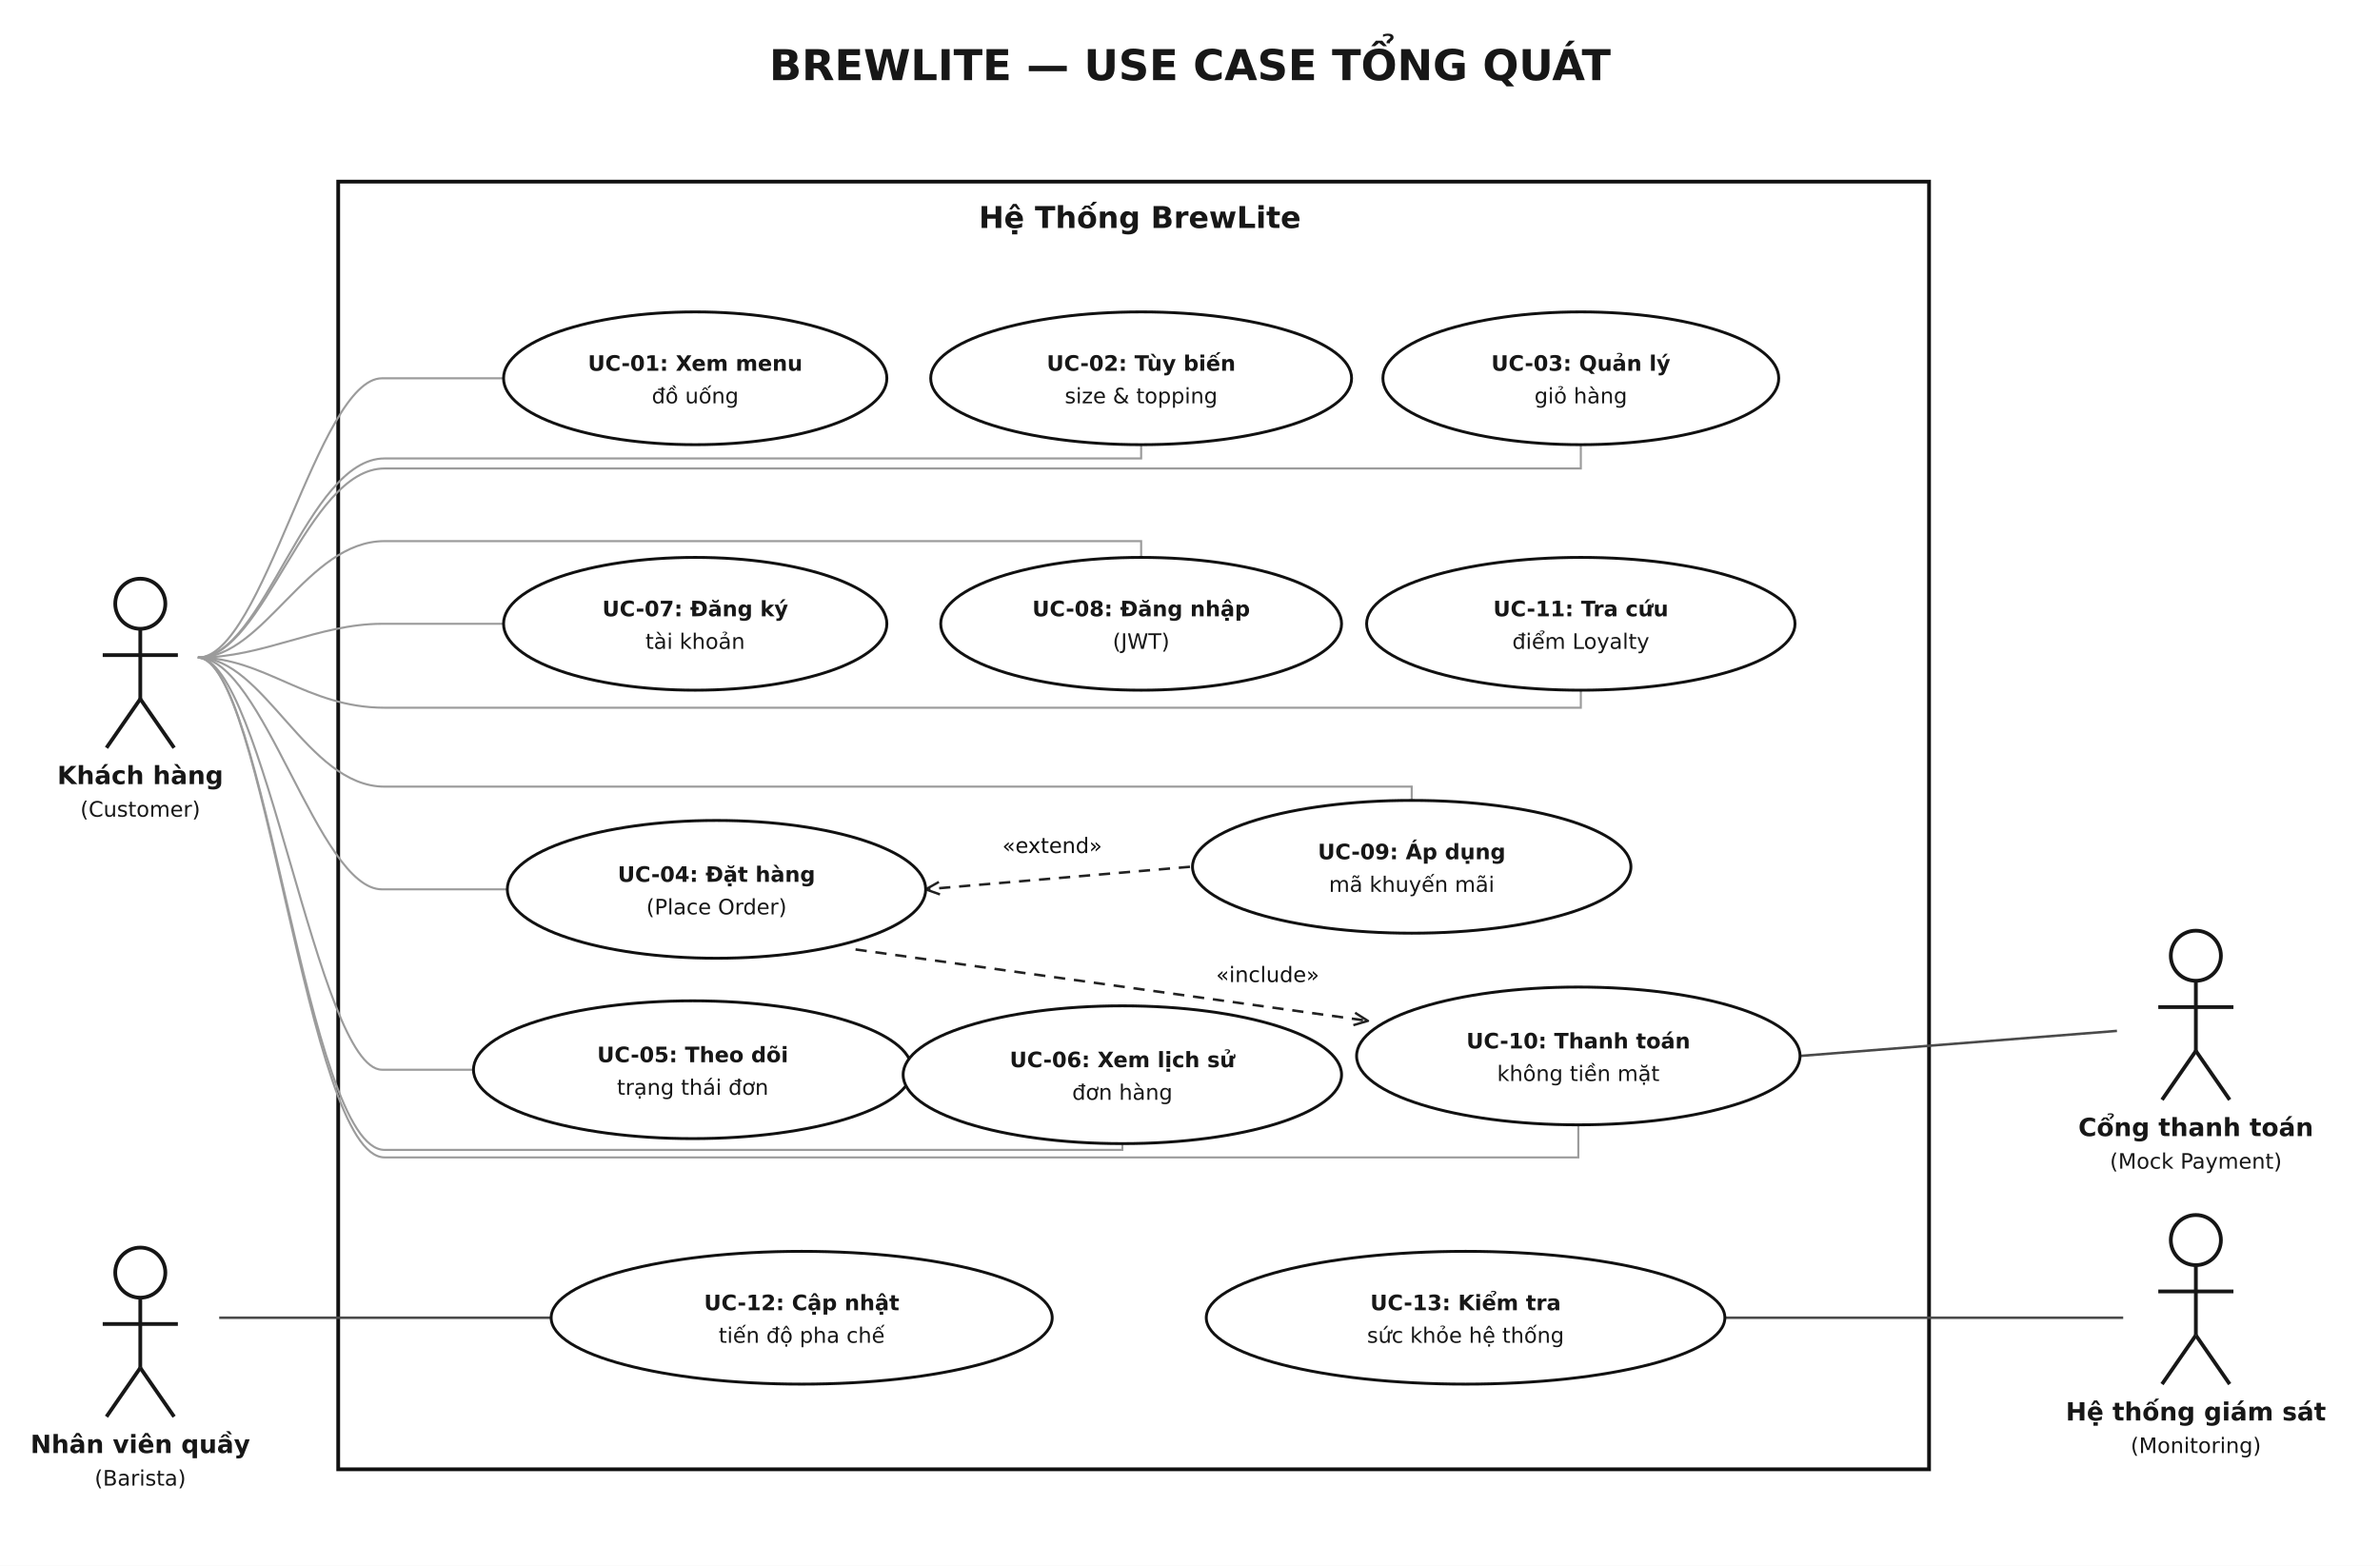
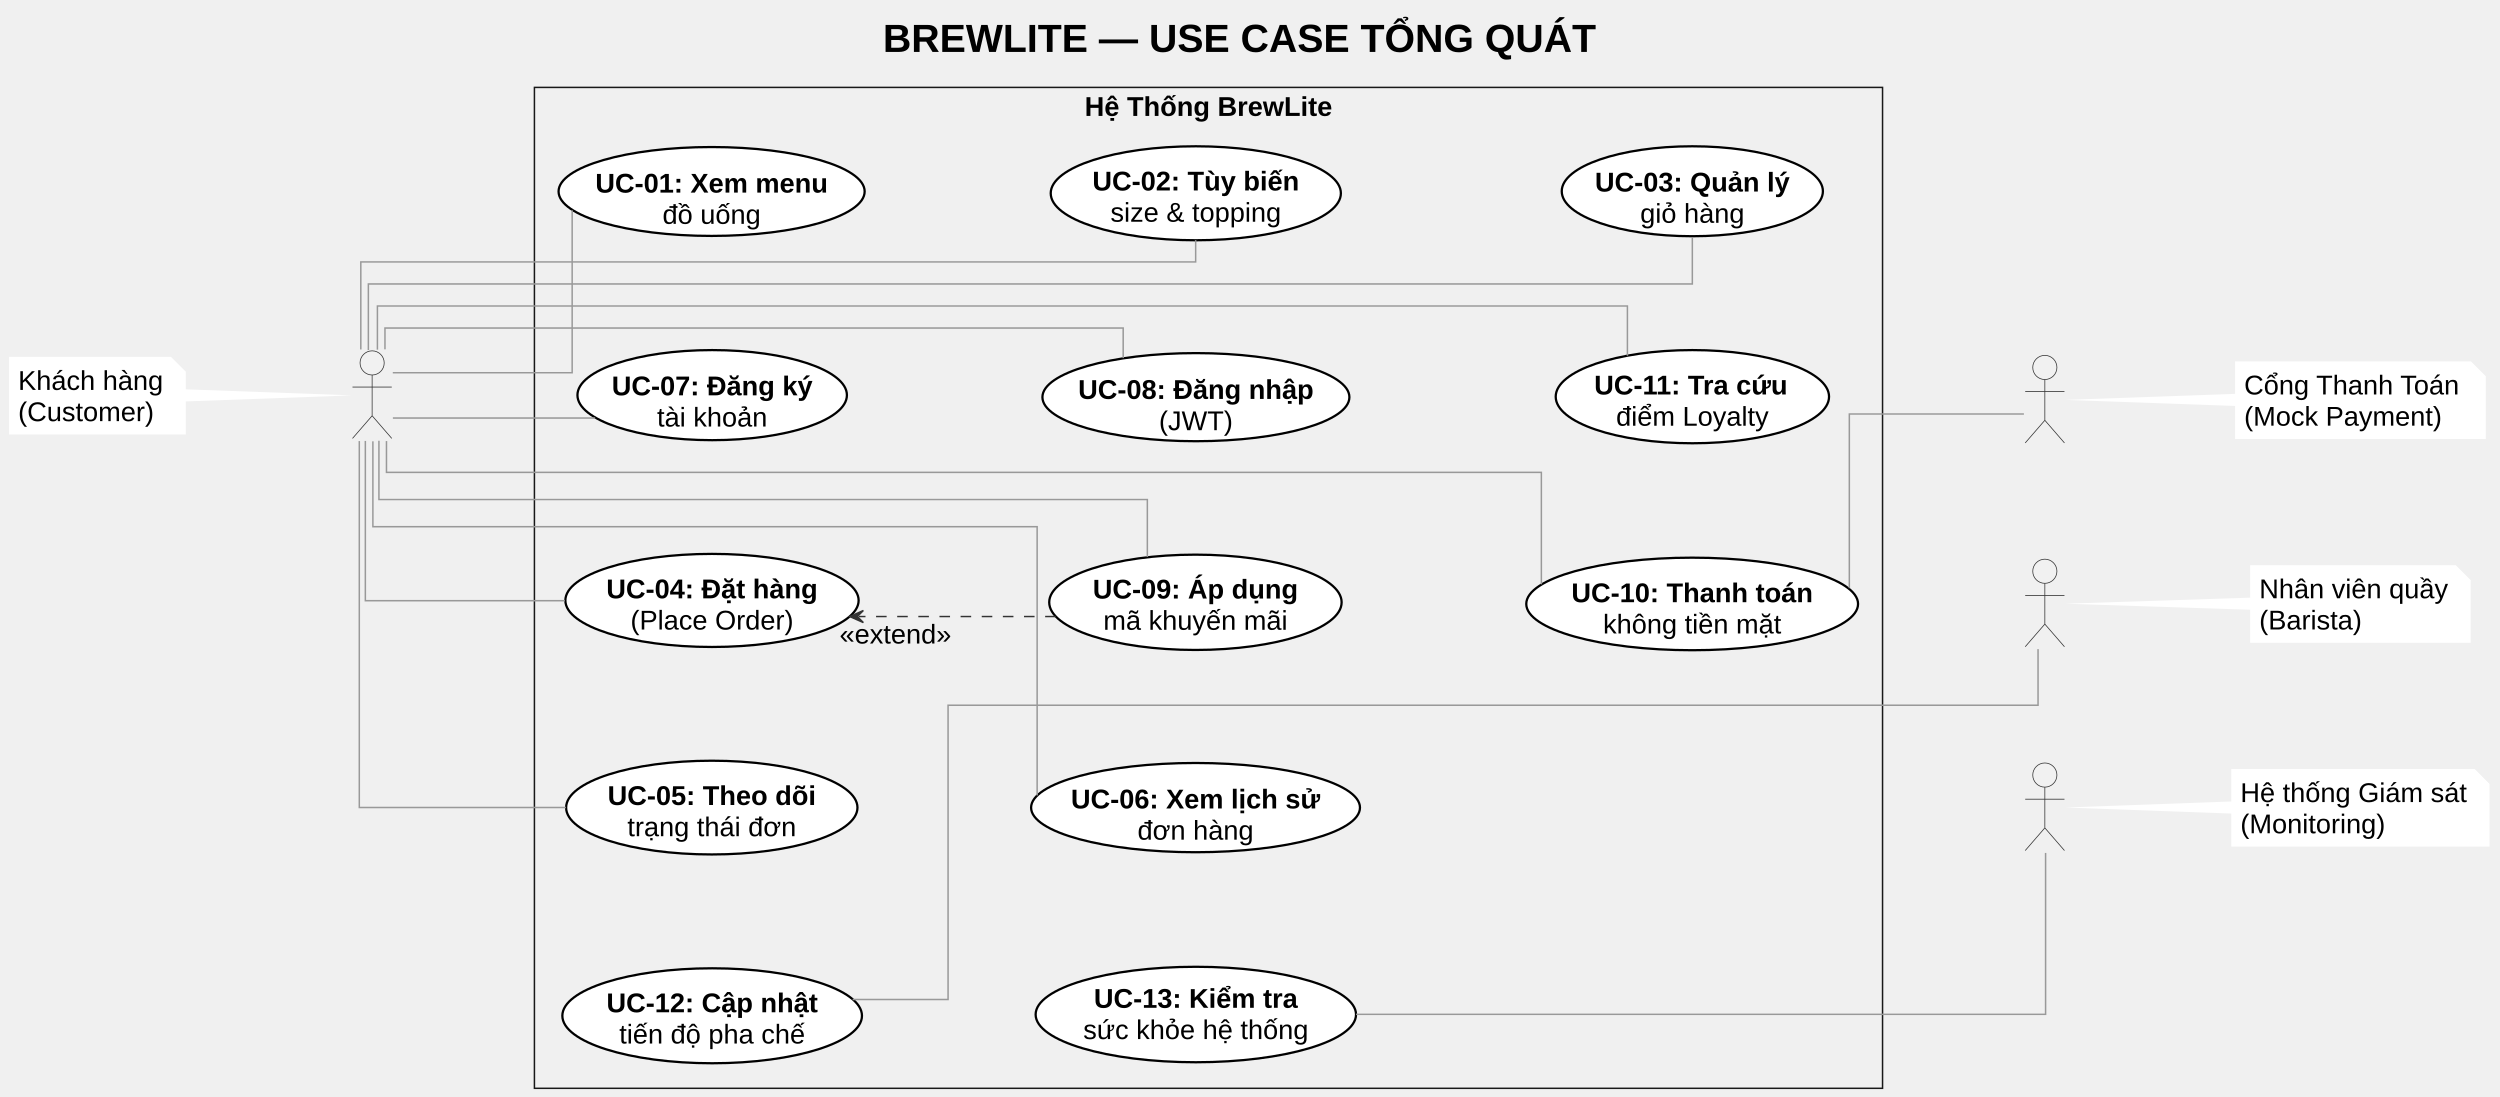
- <svg xmlns="http://www.w3.org/2000/svg" baseProfile="full" height="1250" version="1.1" viewBox="0 0 1900 1250" width="1900">
-   <defs>
-     <marker id="openarrow" markerHeight="12" markerUnits="userSpaceOnUse" markerWidth="13" orient="auto" refX="12" refY="6">
-       <path d="M 1 1 L 12 6 L 1 11" fill="none" stroke="#202020" stroke-width="1.9" />
-     </marker>
-   </defs>
-   <rect fill="white" height="1250" width="1900" x="0" y="0" />
-   <text fill="#171717" font-family="DejaVu Sans, Arial, sans-serif" font-size="34" font-weight="bold" text-anchor="middle" x="950" y="64">BREWLITE — USE CASE TỔNG QUÁT</text>
-   <rect fill="none" height="1028" rx="0" ry="0" stroke="#111" stroke-width="3" width="1270" x="270" y="145" />
-   <text fill="#171717" font-family="DejaVu Sans, Arial, sans-serif" font-size="24" font-weight="bold" text-anchor="middle" x="910" y="182">Hệ Thống BrewLite</text>
-   <path d="M 158 525 C 210 525, 254 302, 305 302 L 406 302" fill="none" stroke="#9b9b9b" stroke-width="1.65" />
-   <path d="M 158 525 C 210 525, 254 498, 305 498 L 406 498" fill="none" stroke="#9b9b9b" stroke-width="1.65" />
-   <path d="M 158 525 C 210 525, 254 710, 305 710 L 409 710" fill="none" stroke="#9b9b9b" stroke-width="1.65" />
-   <path d="M 158 525 C 210 525, 254 854, 305 854 L 382 854" fill="none" stroke="#9b9b9b" stroke-width="1.65" />
-   <path d="M 158 525 C 211 525, 245 366, 307 366 L 911 366 L 911 355" fill="none" stroke="#9b9b9b" stroke-width="1.65" />
-   <path d="M 158 525 C 211 525, 245 374, 307 374 L 1262 374 L 1262 355" fill="none" stroke="#9b9b9b" stroke-width="1.65" />
-   <path d="M 158 525 C 211 525, 245 432, 307 432 L 911 432 L 911 445" fill="none" stroke="#9b9b9b" stroke-width="1.65" />
-   <path d="M 158 525 C 211 525, 245 565, 307 565 L 1262 565 L 1262 551" fill="none" stroke="#9b9b9b" stroke-width="1.65" />
-   <path d="M 158 525 C 211 525, 245 628, 307 628 L 1127 628 L 1127 639" fill="none" stroke="#9b9b9b" stroke-width="1.65" />
-   <path d="M 158 525 C 211 525, 245 924, 307 924 L 1260 924 L 1260 898" fill="none" stroke="#9b9b9b" stroke-width="1.65" />
-   <path d="M 158 525 C 211 525, 245 918, 307 918 L 896 918 L 896 913" fill="none" stroke="#9b9b9b" stroke-width="1.65" />
-   <line stroke="#4a4a4a" stroke-width="2.0" x1="175" x2="440" y1="1052" y2="1052" />
-   <line stroke="#4a4a4a" stroke-width="2" x1="1437" x2="1690" y1="843" y2="823" />
-   <line stroke="#4a4a4a" stroke-width="2" x1="1377" x2="1695" y1="1052" y2="1052" />
-   <path d="M 950 692 L 739 710" fill="none" marker-end="url(#openarrow)" stroke="#222" stroke-dasharray="9,7" stroke-width="2" />
-   <text fill="#111" font-family="DejaVu Sans, Arial, sans-serif" font-size="17" font-weight="normal" text-anchor="middle" x="840" y="681">«extend»</text>
-   <path d="M 683 758 L 1092 815" fill="none" marker-end="url(#openarrow)" stroke="#222" stroke-dasharray="9,7" stroke-width="2" />
-   <text fill="#111" font-family="DejaVu Sans, Arial, sans-serif" font-size="17" font-weight="normal" text-anchor="middle" x="1012" y="784">«include»</text>
-   <ellipse cx="555" cy="302" fill="white" rx="153" ry="53" stroke="#111" stroke-width="2.3" />
-   <text fill="#171717" font-family="DejaVu Sans, Arial, sans-serif" font-size="17" font-weight="bold" text-anchor="middle" x="555" y="296">UC-01: Xem menu</text>
-   <text fill="#171717" font-family="DejaVu Sans, Arial, sans-serif" font-size="17" font-weight="normal" text-anchor="middle" x="555" y="322">đồ uống</text>
-   <ellipse cx="911" cy="302" fill="white" rx="168" ry="53" stroke="#111" stroke-width="2.3" />
-   <text fill="#171717" font-family="DejaVu Sans, Arial, sans-serif" font-size="17" font-weight="bold" text-anchor="middle" x="911" y="296">UC-02: Tùy biến</text>
-   <text fill="#171717" font-family="DejaVu Sans, Arial, sans-serif" font-size="17" font-weight="normal" text-anchor="middle" x="911" y="322">size &amp; topping</text>
-   <ellipse cx="1262" cy="302" fill="white" rx="158" ry="53" stroke="#111" stroke-width="2.3" />
-   <text fill="#171717" font-family="DejaVu Sans, Arial, sans-serif" font-size="17" font-weight="bold" text-anchor="middle" x="1262" y="296">UC-03: Quản lý</text>
-   <text fill="#171717" font-family="DejaVu Sans, Arial, sans-serif" font-size="17" font-weight="normal" text-anchor="middle" x="1262" y="322">giỏ hàng</text>
-   <ellipse cx="555" cy="498" fill="white" rx="153" ry="53" stroke="#111" stroke-width="2.3" />
-   <text fill="#171717" font-family="DejaVu Sans, Arial, sans-serif" font-size="17" font-weight="bold" text-anchor="middle" x="555" y="492">UC-07: Đăng ký</text>
-   <text fill="#171717" font-family="DejaVu Sans, Arial, sans-serif" font-size="17" font-weight="normal" text-anchor="middle" x="555" y="518">tài khoản</text>
-   <ellipse cx="911" cy="498" fill="white" rx="160" ry="53" stroke="#111" stroke-width="2.3" />
-   <text fill="#171717" font-family="DejaVu Sans, Arial, sans-serif" font-size="17" font-weight="bold" text-anchor="middle" x="911" y="492">UC-08: Đăng nhập</text>
-   <text fill="#171717" font-family="DejaVu Sans, Arial, sans-serif" font-size="17" font-weight="normal" text-anchor="middle" x="911" y="518">(JWT)</text>
-   <ellipse cx="1262" cy="498" fill="white" rx="171" ry="53" stroke="#111" stroke-width="2.3" />
-   <text fill="#171717" font-family="DejaVu Sans, Arial, sans-serif" font-size="17" font-weight="bold" text-anchor="middle" x="1262" y="492">UC-11: Tra cứu</text>
-   <text fill="#171717" font-family="DejaVu Sans, Arial, sans-serif" font-size="17" font-weight="normal" text-anchor="middle" x="1262" y="518">điểm Loyalty</text>
-   <ellipse cx="572" cy="710" fill="white" rx="167" ry="55" stroke="#111" stroke-width="2.3" />
-   <text fill="#171717" font-family="DejaVu Sans, Arial, sans-serif" font-size="17" font-weight="bold" text-anchor="middle" x="572" y="704">UC-04: Đặt hàng</text>
-   <text fill="#171717" font-family="DejaVu Sans, Arial, sans-serif" font-size="17" font-weight="normal" text-anchor="middle" x="572" y="730">(Place Order)</text>
-   <ellipse cx="1127" cy="692" fill="white" rx="175" ry="53" stroke="#111" stroke-width="2.3" />
-   <text fill="#171717" font-family="DejaVu Sans, Arial, sans-serif" font-size="17" font-weight="bold" text-anchor="middle" x="1127" y="686">UC-09: Áp dụng</text>
-   <text fill="#171717" font-family="DejaVu Sans, Arial, sans-serif" font-size="17" font-weight="normal" text-anchor="middle" x="1127" y="712">mã khuyến mãi</text>
-   <ellipse cx="1260" cy="843" fill="white" rx="177" ry="55" stroke="#111" stroke-width="2.3" />
-   <text fill="#171717" font-family="DejaVu Sans, Arial, sans-serif" font-size="17" font-weight="bold" text-anchor="middle" x="1260" y="837">UC-10: Thanh toán</text>
-   <text fill="#171717" font-family="DejaVu Sans, Arial, sans-serif" font-size="17" font-weight="normal" text-anchor="middle" x="1260" y="863">không tiền mặt</text>
-   <ellipse cx="553" cy="854" fill="white" rx="175" ry="55" stroke="#111" stroke-width="2.3" />
-   <text fill="#171717" font-family="DejaVu Sans, Arial, sans-serif" font-size="17" font-weight="bold" text-anchor="middle" x="553" y="848">UC-05: Theo dõi</text>
-   <text fill="#171717" font-family="DejaVu Sans, Arial, sans-serif" font-size="17" font-weight="normal" text-anchor="middle" x="553" y="874">trạng thái đơn</text>
-   <ellipse cx="896" cy="858" fill="white" rx="175" ry="55" stroke="#111" stroke-width="2.3" />
-   <text fill="#171717" font-family="DejaVu Sans, Arial, sans-serif" font-size="17" font-weight="bold" text-anchor="middle" x="896" y="852">UC-06: Xem lịch sử</text>
-   <text fill="#171717" font-family="DejaVu Sans, Arial, sans-serif" font-size="17" font-weight="normal" text-anchor="middle" x="896" y="878">đơn hàng</text>
-   <ellipse cx="640" cy="1052" fill="white" rx="200" ry="53" stroke="#111" stroke-width="2.3" />
-   <text fill="#171717" font-family="DejaVu Sans, Arial, sans-serif" font-size="17" font-weight="bold" text-anchor="middle" x="640" y="1046">UC-12: Cập nhật</text>
-   <text fill="#171717" font-family="DejaVu Sans, Arial, sans-serif" font-size="17" font-weight="normal" text-anchor="middle" x="640" y="1072">tiến độ pha chế</text>
-   <ellipse cx="1170" cy="1052" fill="white" rx="207" ry="53" stroke="#111" stroke-width="2.3" />
-   <text fill="#171717" font-family="DejaVu Sans, Arial, sans-serif" font-size="17" font-weight="bold" text-anchor="middle" x="1170" y="1046">UC-13: Kiểm tra</text>
-   <text fill="#171717" font-family="DejaVu Sans, Arial, sans-serif" font-size="17" font-weight="normal" text-anchor="middle" x="1170" y="1072">sức khỏe hệ thống</text>
-   <circle cx="112" cy="482" fill="white" r="20" stroke="#151515" stroke-width="3" />
-   <line stroke="#171717" stroke-width="3" x1="112" x2="112" y1="502" y2="558" />
-   <line stroke="#171717" stroke-width="3" x1="82" x2="142" y1="523" y2="523" />
-   <line stroke="#171717" stroke-width="3" x1="112" x2="85" y1="558" y2="597" />
-   <line stroke="#171717" stroke-width="3" x1="112" x2="139" y1="558" y2="597" />
-   <text fill="#171717" font-family="DejaVu Sans, Arial, sans-serif" font-size="20" font-weight="bold" text-anchor="middle" x="112" y="626">Khách hàng</text>
-   <text fill="#171717" font-family="DejaVu Sans, Arial, sans-serif" font-size="17" font-weight="normal" text-anchor="middle" x="112" y="652">(Customer)</text>
-   <circle cx="112" cy="1016" fill="white" r="20" stroke="#151515" stroke-width="3" />
-   <line stroke="#171717" stroke-width="3" x1="112" x2="112" y1="1036" y2="1092" />
-   <line stroke="#171717" stroke-width="3" x1="82" x2="142" y1="1057" y2="1057" />
-   <line stroke="#171717" stroke-width="3" x1="112" x2="85" y1="1092" y2="1131" />
-   <line stroke="#171717" stroke-width="3" x1="112" x2="139" y1="1092" y2="1131" />
-   <text fill="#171717" font-family="DejaVu Sans, Arial, sans-serif" font-size="20" font-weight="bold" text-anchor="middle" x="112" y="1160">Nhân viên quầy</text>
-   <text fill="#171717" font-family="DejaVu Sans, Arial, sans-serif" font-size="17" font-weight="normal" text-anchor="middle" x="112" y="1186">(Barista)</text>
-   <circle cx="1753" cy="763" fill="white" r="20" stroke="#151515" stroke-width="3" />
-   <line stroke="#171717" stroke-width="3" x1="1753" x2="1753" y1="783" y2="839" />
-   <line stroke="#171717" stroke-width="3" x1="1723" x2="1783" y1="804" y2="804" />
-   <line stroke="#171717" stroke-width="3" x1="1753" x2="1726" y1="839" y2="878" />
-   <line stroke="#171717" stroke-width="3" x1="1753" x2="1780" y1="839" y2="878" />
-   <text fill="#171717" font-family="DejaVu Sans, Arial, sans-serif" font-size="20" font-weight="bold" text-anchor="middle" x="1753" y="907">Cổng thanh toán</text>
-   <text fill="#171717" font-family="DejaVu Sans, Arial, sans-serif" font-size="17" font-weight="normal" text-anchor="middle" x="1753" y="933">(Mock Payment)</text>
-   <circle cx="1753" cy="990" fill="white" r="20" stroke="#151515" stroke-width="3" />
-   <line stroke="#171717" stroke-width="3" x1="1753" x2="1753" y1="1010" y2="1066" />
-   <line stroke="#171717" stroke-width="3" x1="1723" x2="1783" y1="1031" y2="1031" />
-   <line stroke="#171717" stroke-width="3" x1="1753" x2="1726" y1="1066" y2="1105" />
-   <line stroke="#171717" stroke-width="3" x1="1753" x2="1780" y1="1066" y2="1105" />
-   <text fill="#171717" font-family="DejaVu Sans, Arial, sans-serif" font-size="20" font-weight="bold" text-anchor="middle" x="1753" y="1134">Hệ thống giám sát</text>
-   <text fill="#171717" font-family="DejaVu Sans, Arial, sans-serif" font-size="17" font-weight="normal" text-anchor="middle" x="1753" y="1160">(Monitoring)</text>
+ <svg xmlns="http://www.w3.org/2000/svg" contentStyleType="text/css" data-diagram-type="DESCRIPTION" preserveAspectRatio="xMidYMid meet" version="1.1" viewBox="0 0 1656 726" zoomAndPan="magnify">
+   <defs />
+   <g>
+     <g class="title" data-source-line="33">
+       <text fill="#000000" font-family="Arial" font-size="26" font-weight="bold" lengthAdjust="spacing" textLength="472.342" x="584.866" y="34.388">BREWLITE — USE CASE TỔNG QUÁT</text>
+     </g>
+     <g class="cluster" data-entity="H. Th.ng BrewLite" data-source-line="57" data-uid="ent0018" id="cluster_H. Th.ng BrewLite">
+       <rect fill="none" height="663" style="stroke:#181818;stroke-width:1;" width="893" x="354" y="57.898" />
+       <text fill="#000000" font-family="Arial" font-size="18" font-weight="bold" lengthAdjust="spacing" textLength="164.004" x="718.498" y="76.781">Hệ Thống BrewLite</text>
+     </g>
+     <g class="entity" data-entity="UC1" data-source-line="58" data-uid="ent0019" id="entity_UC1">
+       <ellipse cx="471.373" cy="126.835" fill="#FFFFFF" rx="101.373" ry="29.437" style="stroke:#000000;stroke-width:1.5;" />
+       <text fill="#000000" font-family="Arial" font-size="18" font-weight="bold" lengthAdjust="spacing" textLength="154.037" x="394.354" y="127.586">UC-01: Xem menu</text>
+       <text fill="#000000" font-family="Arial" font-size="18" lengthAdjust="spacing" textLength="65.065" x="438.84" y="148.284">đồ uống</text>
+     </g>
+     <g class="entity" data-entity="UC2" data-source-line="59" data-uid="ent0020" id="entity_UC2">
+       <ellipse cx="792.1" cy="128.026" fill="#FFFFFF" rx="96.1" ry="31.129" style="stroke:#000000;stroke-width:1.5;" />
+       <text fill="#000000" font-family="Arial" font-size="18" font-weight="bold" lengthAdjust="spacing" textLength="137.013" x="723.594" y="126.177">UC-02: Tùy biến</text>
+       <text fill="#000000" font-family="Arial" font-size="18" lengthAdjust="spacing" textLength="113.071" x="735.565" y="146.875">size &amp; topping</text>
+     </g>
+     <g class="entity" data-entity="UC3" data-source-line="60" data-uid="ent0021" id="entity_UC3">
+       <ellipse cx="1120.994" cy="126.686" fill="#FFFFFF" rx="86.494" ry="29.789" style="stroke:#000000;stroke-width:1.5;" />
+       <text fill="#000000" font-family="Arial" font-size="18" font-weight="bold" lengthAdjust="spacing" textLength="129.023" x="1056.483" y="126.878">UC-03: Quản lý</text>
+       <text fill="#000000" font-family="Arial" font-size="18" lengthAdjust="spacing" textLength="69.064" x="1086.462" y="147.576">giỏ hàng</text>
+     </g>
+     <g class="entity" data-entity="UC7" data-source-line="62" data-uid="ent0022" id="entity_UC7">
+       <ellipse cx="471.747" cy="261.736" fill="#FFFFFF" rx="89.247" ry="29.838" style="stroke:#000000;stroke-width:1.5;" />
+       <text fill="#000000" font-family="Arial" font-size="18" font-weight="bold" lengthAdjust="spacing" textLength="133.031" x="405.231" y="261.85">UC-07: Đăng ký</text>
+       <text fill="#000000" font-family="Arial" font-size="18" lengthAdjust="spacing" textLength="73.055" x="435.219" y="282.548">tài khoản</text>
+     </g>
+     <g class="entity" data-entity="UC8" data-source-line="63" data-uid="ent0023" id="entity_UC8">
+       <ellipse cx="792.169" cy="263.079" fill="#FFFFFF" rx="101.669" ry="29.182" style="stroke:#000000;stroke-width:1.5;" />
+       <text fill="#000000" font-family="Arial" font-size="18" font-weight="bold" lengthAdjust="spacing" textLength="156.006" x="714.166" y="264.244">UC-08: Đăng nhập</text>
+       <text fill="#000000" font-family="Arial" font-size="18" lengthAdjust="spacing" textLength="48.973" x="767.682" y="284.942">(JWT)</text>
+     </g>
+     <g class="entity" data-entity="UC11" data-source-line="64" data-uid="ent0024" id="entity_UC11">
+       <ellipse cx="1121.029" cy="262.757" fill="#FFFFFF" rx="90.529" ry="30.859" style="stroke:#000000;stroke-width:1.5;" />
+       <text fill="#000000" font-family="Arial" font-size="18" font-weight="bold" lengthAdjust="spacing" textLength="130.06" x="1055.998" y="261.308">UC-11: Tra cứu</text>
+       <text fill="#000000" font-family="Arial" font-size="18" lengthAdjust="spacing" textLength="101.048" x="1070.505" y="282.006">điểm Loyalty</text>
+     </g>
+     <g class="entity" data-entity="UC4" data-source-line="66" data-uid="ent0025" id="entity_UC4">
+       <ellipse cx="471.627" cy="397.728" fill="#FFFFFF" rx="97.127" ry="30.83" style="stroke:#000000;stroke-width:1.5;" />
+       <text fill="#000000" font-family="Arial" font-size="18" font-weight="bold" lengthAdjust="spacing" textLength="140.01" x="401.622" y="396.322">UC-04: Đặt hàng</text>
+       <text fill="#000000" font-family="Arial" font-size="18" lengthAdjust="spacing" textLength="108.026" x="417.614" y="417.02">(Place Order)</text>
+     </g>
+     <g class="entity" data-entity="UC9" data-source-line="67" data-uid="ent0026" id="entity_UC9">
+       <ellipse cx="791.848" cy="398.967" fill="#FFFFFF" rx="96.848" ry="31.569" style="stroke:#000000;stroke-width:1.5;" />
+       <text fill="#000000" font-family="Arial" font-size="18" font-weight="bold" lengthAdjust="spacing" textLength="135.984" x="723.856" y="396.473">UC-09: Áp dụng</text>
+       <text fill="#000000" font-family="Arial" font-size="18" lengthAdjust="spacing" textLength="122.054" x="730.821" y="417.171">mã khuyến mãi</text>
+     </g>
+     <g class="entity" data-entity="UC10" data-source-line="68" data-uid="ent0027" id="entity_UC10">
+       <ellipse cx="1120.888" cy="400.053" fill="#FFFFFF" rx="109.888" ry="30.656" style="stroke:#000000;stroke-width:1.5;" />
+       <text fill="#000000" font-family="Arial" font-size="18" font-weight="bold" lengthAdjust="spacing" textLength="159.996" x="1040.89" y="398.91">UC-10: Thanh toán</text>
+       <text fill="#000000" font-family="Arial" font-size="18" lengthAdjust="spacing" textLength="118.072" x="1061.852" y="419.608">không tiền mặt</text>
+     </g>
+     <g class="entity" data-entity="UC5" data-source-line="69" data-uid="ent0028" id="entity_UC5">
+       <ellipse cx="471.492" cy="534.943" fill="#FFFFFF" rx="96.492" ry="31.046" style="stroke:#000000;stroke-width:1.5;" />
+       <text fill="#000000" font-family="Arial" font-size="18" font-weight="bold" lengthAdjust="spacing" textLength="137.997" x="402.493" y="533.217">UC-05: Theo dõi</text>
+       <text fill="#000000" font-family="Arial" font-size="18" lengthAdjust="spacing" textLength="111.876" x="415.554" y="553.915">trạng thái đơn</text>
+     </g>
+     <g class="entity" data-entity="UC6" data-source-line="70" data-uid="ent0029" id="entity_UC6">
+       <ellipse cx="791.923" cy="534.959" fill="#FFFFFF" rx="108.923" ry="29.561" style="stroke:#000000;stroke-width:1.5;" />
+       <text fill="#000000" font-family="Arial" font-size="18" font-weight="bold" lengthAdjust="spacing" textLength="165.085" x="709.381" y="535.511">UC-06: Xem lịch sử</text>
+       <text fill="#000000" font-family="Arial" font-size="18" lengthAdjust="spacing" textLength="76.869" x="753.489" y="556.21">đơn hàng</text>
+     </g>
+     <g class="entity" data-entity="UC12" data-source-line="72" data-uid="ent0030" id="entity_UC12">
+       <ellipse cx="471.734" cy="672.851" fill="#FFFFFF" rx="99.234" ry="31.453" style="stroke:#000000;stroke-width:1.5;" />
+       <text fill="#000000" font-family="Arial" font-size="18" font-weight="bold" lengthAdjust="spacing" textLength="140.01" x="401.729" y="670.525">UC-12: Cập nhật</text>
+       <text fill="#000000" font-family="Arial" font-size="18" lengthAdjust="spacing" textLength="123.1" x="410.184" y="691.224">tiến độ pha chế</text>
+     </g>
+     <g class="entity" data-entity="UC13" data-source-line="73" data-uid="ent0031" id="entity_UC13">
+       <ellipse cx="792.115" cy="672.017" fill="#FFFFFF" rx="106.115" ry="31.62" style="stroke:#000000;stroke-width:1.5;" />
+       <text fill="#000000" font-family="Arial" font-size="18" font-weight="bold" lengthAdjust="spacing" textLength="135.035" x="724.598" y="667.584">UC-13: Kiểm tra</text>
+       <text fill="#000000" font-family="Arial" font-size="18" lengthAdjust="spacing" textLength="149.15" x="717.54" y="688.282">sức khỏe hệ thống</text>
+     </g>
+     <g class="entity" data-entity="Customer" data-source-line="36" data-uid="ent0002" id="entity_Customer">
+       <ellipse cx="246.5" cy="240.398" fill="#F1F1F1" rx="8" ry="8" style="stroke:#333333;stroke-width:0.5;" />
+       <path d="M246.5,248.398 L246.5,275.397 M233.5,256.397 L259.5,256.397 M246.5,275.397 L233.5,290.397 M246.5,275.397 L259.5,290.397" fill="none" style="stroke:#333333;stroke-width:0.5;" />
+     </g>
+     <g class="entity" data-entity="GMN3" data-source-line="38" data-uid="ent0004" id="entity_GMN3">
+       <path d="M6,236.398 L6,287.794 A0,0 0 0 0 6,287.794 L123.082,287.794 A0,0 0 0 0 123.082,287.794 L123.082,265.897 L232.91,261.897 L123.082,257.897 L123.082,246.398 L113.082,236.398 L6,236.398 A0,0 0 0 0 6,236.398" fill="#FFFFFF" style="stroke:none;stroke-width:0.5;" />
+       <path d="M113.082,236.398 L113.082,246.398 L123.082,246.398 L113.082,236.398" fill="#FFFFFF" style="stroke:none;stroke-width:0.5;" />
+       <text fill="#000000" font-family="Arial" font-size="18" lengthAdjust="spacing" textLength="96.082" x="12" y="258.281">Khách hàng</text>
+       <text fill="#000000" font-family="Arial" font-size="18" lengthAdjust="spacing" textLength="90.009" x="12" y="278.979">(Customer)</text>
+     </g>
+     <g class="entity" data-entity="Barista" data-source-line="41" data-uid="ent0006" id="entity_Barista">
+       <ellipse cx="1354.5" cy="378.397" fill="#F1F1F1" rx="8" ry="8" style="stroke:#333333;stroke-width:0.5;" />
+       <path d="M1354.5,386.397 L1354.5,413.397 M1341.5,394.397 L1367.5,394.397 M1354.5,413.397 L1341.5,428.397 M1354.5,413.397 L1367.5,428.397" fill="none" style="stroke:#333333;stroke-width:0.5;" />
+     </g>
+     <g class="entity" data-entity="GMN7" data-source-line="43" data-uid="ent0008" id="entity_GMN7">
+       <path d="M1490.5,374.397 L1490.5,395.897 L1368.21,399.897 L1490.5,403.897 L1490.5,425.794 A0,0 0 0 0 1490.5,425.794 L1636.586,425.794 A0,0 0 0 0 1636.586,425.794 L1636.586,384.397 L1626.586,374.397 L1490.5,374.397 A0,0 0 0 0 1490.5,374.397" fill="#FFFFFF" style="stroke:none;stroke-width:0.5;" />
+       <path d="M1626.586,374.397 L1626.586,384.397 L1636.586,384.397 L1626.586,374.397" fill="#FFFFFF" style="stroke:none;stroke-width:0.5;" />
+       <text fill="#000000" font-family="Arial" font-size="18" lengthAdjust="spacing" textLength="125.086" x="1496.5" y="396.281">Nhân viên quầy</text>
+       <text fill="#000000" font-family="Arial" font-size="18" lengthAdjust="spacing" textLength="68.01" x="1496.5" y="416.979">(Barista)</text>
+     </g>
+     <g class="entity" data-entity="PaymentGateway" data-source-line="46" data-uid="ent0010" id="entity_PaymentGateway">
+       <ellipse cx="1354.5" cy="243.398" fill="#F1F1F1" rx="8" ry="8" style="stroke:#333333;stroke-width:0.5;" />
+       <path d="M1354.5,251.398 L1354.5,278.397 M1341.5,259.397 L1367.5,259.397 M1354.5,278.397 L1341.5,293.397 M1354.5,278.397 L1367.5,293.397" fill="none" style="stroke:#333333;stroke-width:0.5;" />
+     </g>
+     <g class="entity" data-entity="GMN11" data-source-line="48" data-uid="ent0012" id="entity_GMN11">
+       <path d="M1480.5,239.398 L1480.5,260.897 L1368.21,264.897 L1480.5,268.897 L1480.5,290.794 A0,0 0 0 0 1480.5,290.794 L1646.599,290.794 A0,0 0 0 0 1646.599,290.794 L1646.599,249.398 L1636.599,239.398 L1480.5,239.398 A0,0 0 0 0 1480.5,239.398" fill="#FFFFFF" style="stroke:none;stroke-width:0.5;" />
+       <path d="M1636.599,239.398 L1636.599,249.398 L1646.599,249.398 L1636.599,239.398" fill="#FFFFFF" style="stroke:none;stroke-width:0.5;" />
+       <text fill="#000000" font-family="Arial" font-size="18" lengthAdjust="spacing" textLength="145.099" x="1486.5" y="261.281">Cổng Thanh Toán</text>
+       <text fill="#000000" font-family="Arial" font-size="18" lengthAdjust="spacing" textLength="131.027" x="1486.5" y="281.979">(Mock Payment)</text>
+     </g>
+     <g class="entity" data-entity="Monitor" data-source-line="51" data-uid="ent0014" id="entity_Monitor">
+       <ellipse cx="1354.5" cy="513.398" fill="#F1F1F1" rx="8" ry="8" style="stroke:#333333;stroke-width:0.5;" />
+       <path d="M1354.5,521.398 L1354.5,548.398 M1341.5,529.398 L1367.5,529.398 M1354.5,548.398 L1341.5,563.398 M1354.5,548.398 L1367.5,563.398" fill="none" style="stroke:#333333;stroke-width:0.5;" />
+     </g>
+     <g class="entity" data-entity="GMN15" data-source-line="53" data-uid="ent0016" id="entity_GMN15">
+       <path d="M1478,509.397 L1478,530.898 L1368.21,534.898 L1478,538.898 L1478,560.794 A0,0 0 0 0 1478,560.794 L1649.073,560.794 A0,0 0 0 0 1649.073,560.794 L1649.073,519.398 L1639.073,509.397 L1478,509.397 A0,0 0 0 0 1478,509.397" fill="#FFFFFF" style="stroke:none;stroke-width:0.5;" />
+       <path d="M1639.073,509.397 L1639.073,519.398 L1649.073,519.398 L1639.073,509.397" fill="#FFFFFF" style="stroke:none;stroke-width:0.5;" />
+       <text fill="#000000" font-family="Arial" font-size="18" lengthAdjust="spacing" textLength="150.073" x="1484" y="531.281">Hệ thống Giám sát</text>
+       <text fill="#000000" font-family="Arial" font-size="18" lengthAdjust="spacing" textLength="96.029" x="1484" y="551.98">(Monitoring)</text>
+     </g>
+     <g class="link" data-entity-1="UC9" data-entity-2="UC4" data-source-line="110" data-uid="lnk71" id="link_UC9_UC4">
+       <path d="M699.3,408.397 C656.41,408.397 611.61,408.397 568.89,408.397" fill="none" id="UC9-to-UC4" style="stroke:#333333;stroke-width:1;stroke-dasharray:7,7;" />
+       <polygon fill="#333333" points="562.89,408.397,571.89,412.397,567.89,408.397,571.89,404.397,562.89,408.397" style="stroke:#333333;stroke-width:1;" />
+       <text fill="#000000" font-family="Arial" font-size="18" lengthAdjust="spacing" textLength="74.065" x="556.09" y="426.281">«extend»</text>
+     </g>
+     <g class="link" data-entity-1="Customer" data-entity-2="UC1" data-source-line="97" data-uid="lnk60" id="link_Customer_UC1">
+       <path d="M260.18,246.898 C294.03,246.898 379,246.898 379,246.898 C379,246.898 379,169.947 379,139.287" fill="none" id="Customer-UC1" style="stroke:#999999;stroke-width:1;" />
+     </g>
+     <g class="link" data-entity-1="Customer" data-entity-2="UC2" data-source-line="98" data-uid="lnk61" id="link_Customer_UC2">
+       <path d="M239,231.477 C239,205.907 239,173.498 239,173.498 C239,173.498 792,173.498 792,173.498 C792,173.498 792,167.088 792,159.067" fill="none" id="Customer-UC2" style="stroke:#999999;stroke-width:1;" />
+     </g>
+     <g class="link" data-entity-1="Customer" data-entity-2="UC3" data-source-line="99" data-uid="lnk62" id="link_Customer_UC3">
+       <path d="M244,231.877 C244,211.447 244,188.097 244,188.097 C244,188.097 1121,188.097 1121,188.097 C1121,188.097 1121,172.558 1121,157.137" fill="none" id="Customer-UC3" style="stroke:#999999;stroke-width:1;" />
+     </g>
+     <g class="link" data-entity-1="Customer" data-entity-2="UC7" data-source-line="100" data-uid="lnk63" id="link_Customer_UC7">
+       <path d="M260.24,276.897 C286.43,276.897 345.26,276.897 394.2,276.897" fill="none" id="Customer-UC7" style="stroke:#999999;stroke-width:1;" />
+     </g>
+     <g class="link" data-entity-1="Customer" data-entity-2="UC8" data-source-line="101" data-uid="lnk64" id="link_Customer_UC8">
+       <path d="M255,231.407 C255,223.567 255,217.298 255,217.298 C255,217.298 744,217.298 744,217.298 C744,217.298 744,226.817 744,237.167" fill="none" id="Customer-UC8" style="stroke:#999999;stroke-width:1;" />
+     </g>
+     <g class="link" data-entity-1="Customer" data-entity-2="UC4" data-source-line="102" data-uid="lnk65" id="link_Customer_UC4">
+       <path d="M242,292.077 C242,332.147 242,397.897 242,397.897 C242,397.897 311.62,397.897 374.17,397.897" fill="none" id="Customer-UC4" style="stroke:#999999;stroke-width:1;" />
+     </g>
+     <g class="link" data-entity-1="Customer" data-entity-2="UC5" data-source-line="103" data-uid="lnk66" id="link_Customer_UC5">
+       <path d="M238,292.158 C238,363.238 238,534.898 238,534.898 C238,534.898 310.6,534.898 374.84,534.898" fill="none" id="Customer-UC5" style="stroke:#999999;stroke-width:1;" />
+     </g>
+     <g class="link" data-entity-1="Customer" data-entity-2="UC6" data-source-line="104" data-uid="lnk67" id="link_Customer_UC6">
+       <path d="M247,292.327 C247,317.418 247,348.897 247,348.897 C247,348.897 687,348.897 687,348.897 C687,348.897 687,491.308 687,526.908" fill="none" id="Customer-UC6" style="stroke:#999999;stroke-width:1;" />
+     </g>
+     <g class="link" data-entity-1="Customer" data-entity-2="UC9" data-source-line="105" data-uid="lnk68" id="link_Customer_UC9">
+       <path d="M251,291.957 C251,310.558 251,330.897 251,330.897 C251,330.897 760,330.897 760,330.897 C760,330.897 760,350.658 760,368.877" fill="none" id="Customer-UC9" style="stroke:#999999;stroke-width:1;" />
+     </g>
+     <g class="link" data-entity-1="Customer" data-entity-2="UC10" data-source-line="106" data-uid="lnk69" id="link_Customer_UC10">
+       <path d="M256,292.158 C256,303.137 256,312.897 256,312.897 C256,312.897 1021,312.897 1021,312.897 C1021,312.897 1021,362.858 1021,387.058" fill="none" id="Customer-UC10" style="stroke:#999999;stroke-width:1;" />
+     </g>
+     <g class="link" data-entity-1="Customer" data-entity-2="UC11" data-source-line="107" data-uid="lnk70" id="link_Customer_UC11">
+       <path d="M250,231.607 C250,217.037 250,202.697 250,202.697 C250,202.697 1078,202.697 1078,202.697 C1078,202.697 1078,219.688 1078,235.618" fill="none" id="Customer-UC11" style="stroke:#999999;stroke-width:1;" />
+     </g>
+     <g class="link" data-entity-1="UC10" data-entity-2="PaymentGateway" data-source-line="120" data-uid="lnk78" id="link_UC10_PaymentGateway">
+       <path d="M1225,389.618 C1225,359.598 1225,274.228 1225,274.228 C1225,274.228 1307.23,274.228 1340.64,274.228" fill="none" id="UC10-PaymentGateway" style="stroke:#999999;stroke-width:1;" />
+     </g>
+     <g class="link" data-entity-1="Barista" data-entity-2="UC12" data-source-line="121" data-uid="lnk79" id="link_Barista_UC12">
+       <path d="M1350,429.978 C1350,447.887 1350,467.147 1350,467.147 C1350,467.147 628,467.147 628,467.147 C628,467.147 628,662.067 628,662.067 C628,662.067 598.31,662.067 564.8,662.067" fill="none" id="Barista-UC12" style="stroke:#999999;stroke-width:1;" />
+     </g>
+     <g class="link" data-entity-1="UC13" data-entity-2="Monitor" data-source-line="122" data-uid="lnk80" id="link_UC13_Monitor">
+       <path d="M898.23,671.898 C1061.38,671.898 1355,671.898 1355,671.898 C1355,671.898 1355,605.288 1355,564.967" fill="none" id="UC13-Monitor" style="stroke:#999999;stroke-width:1;" />
+     </g>
+   </g>
</svg>
